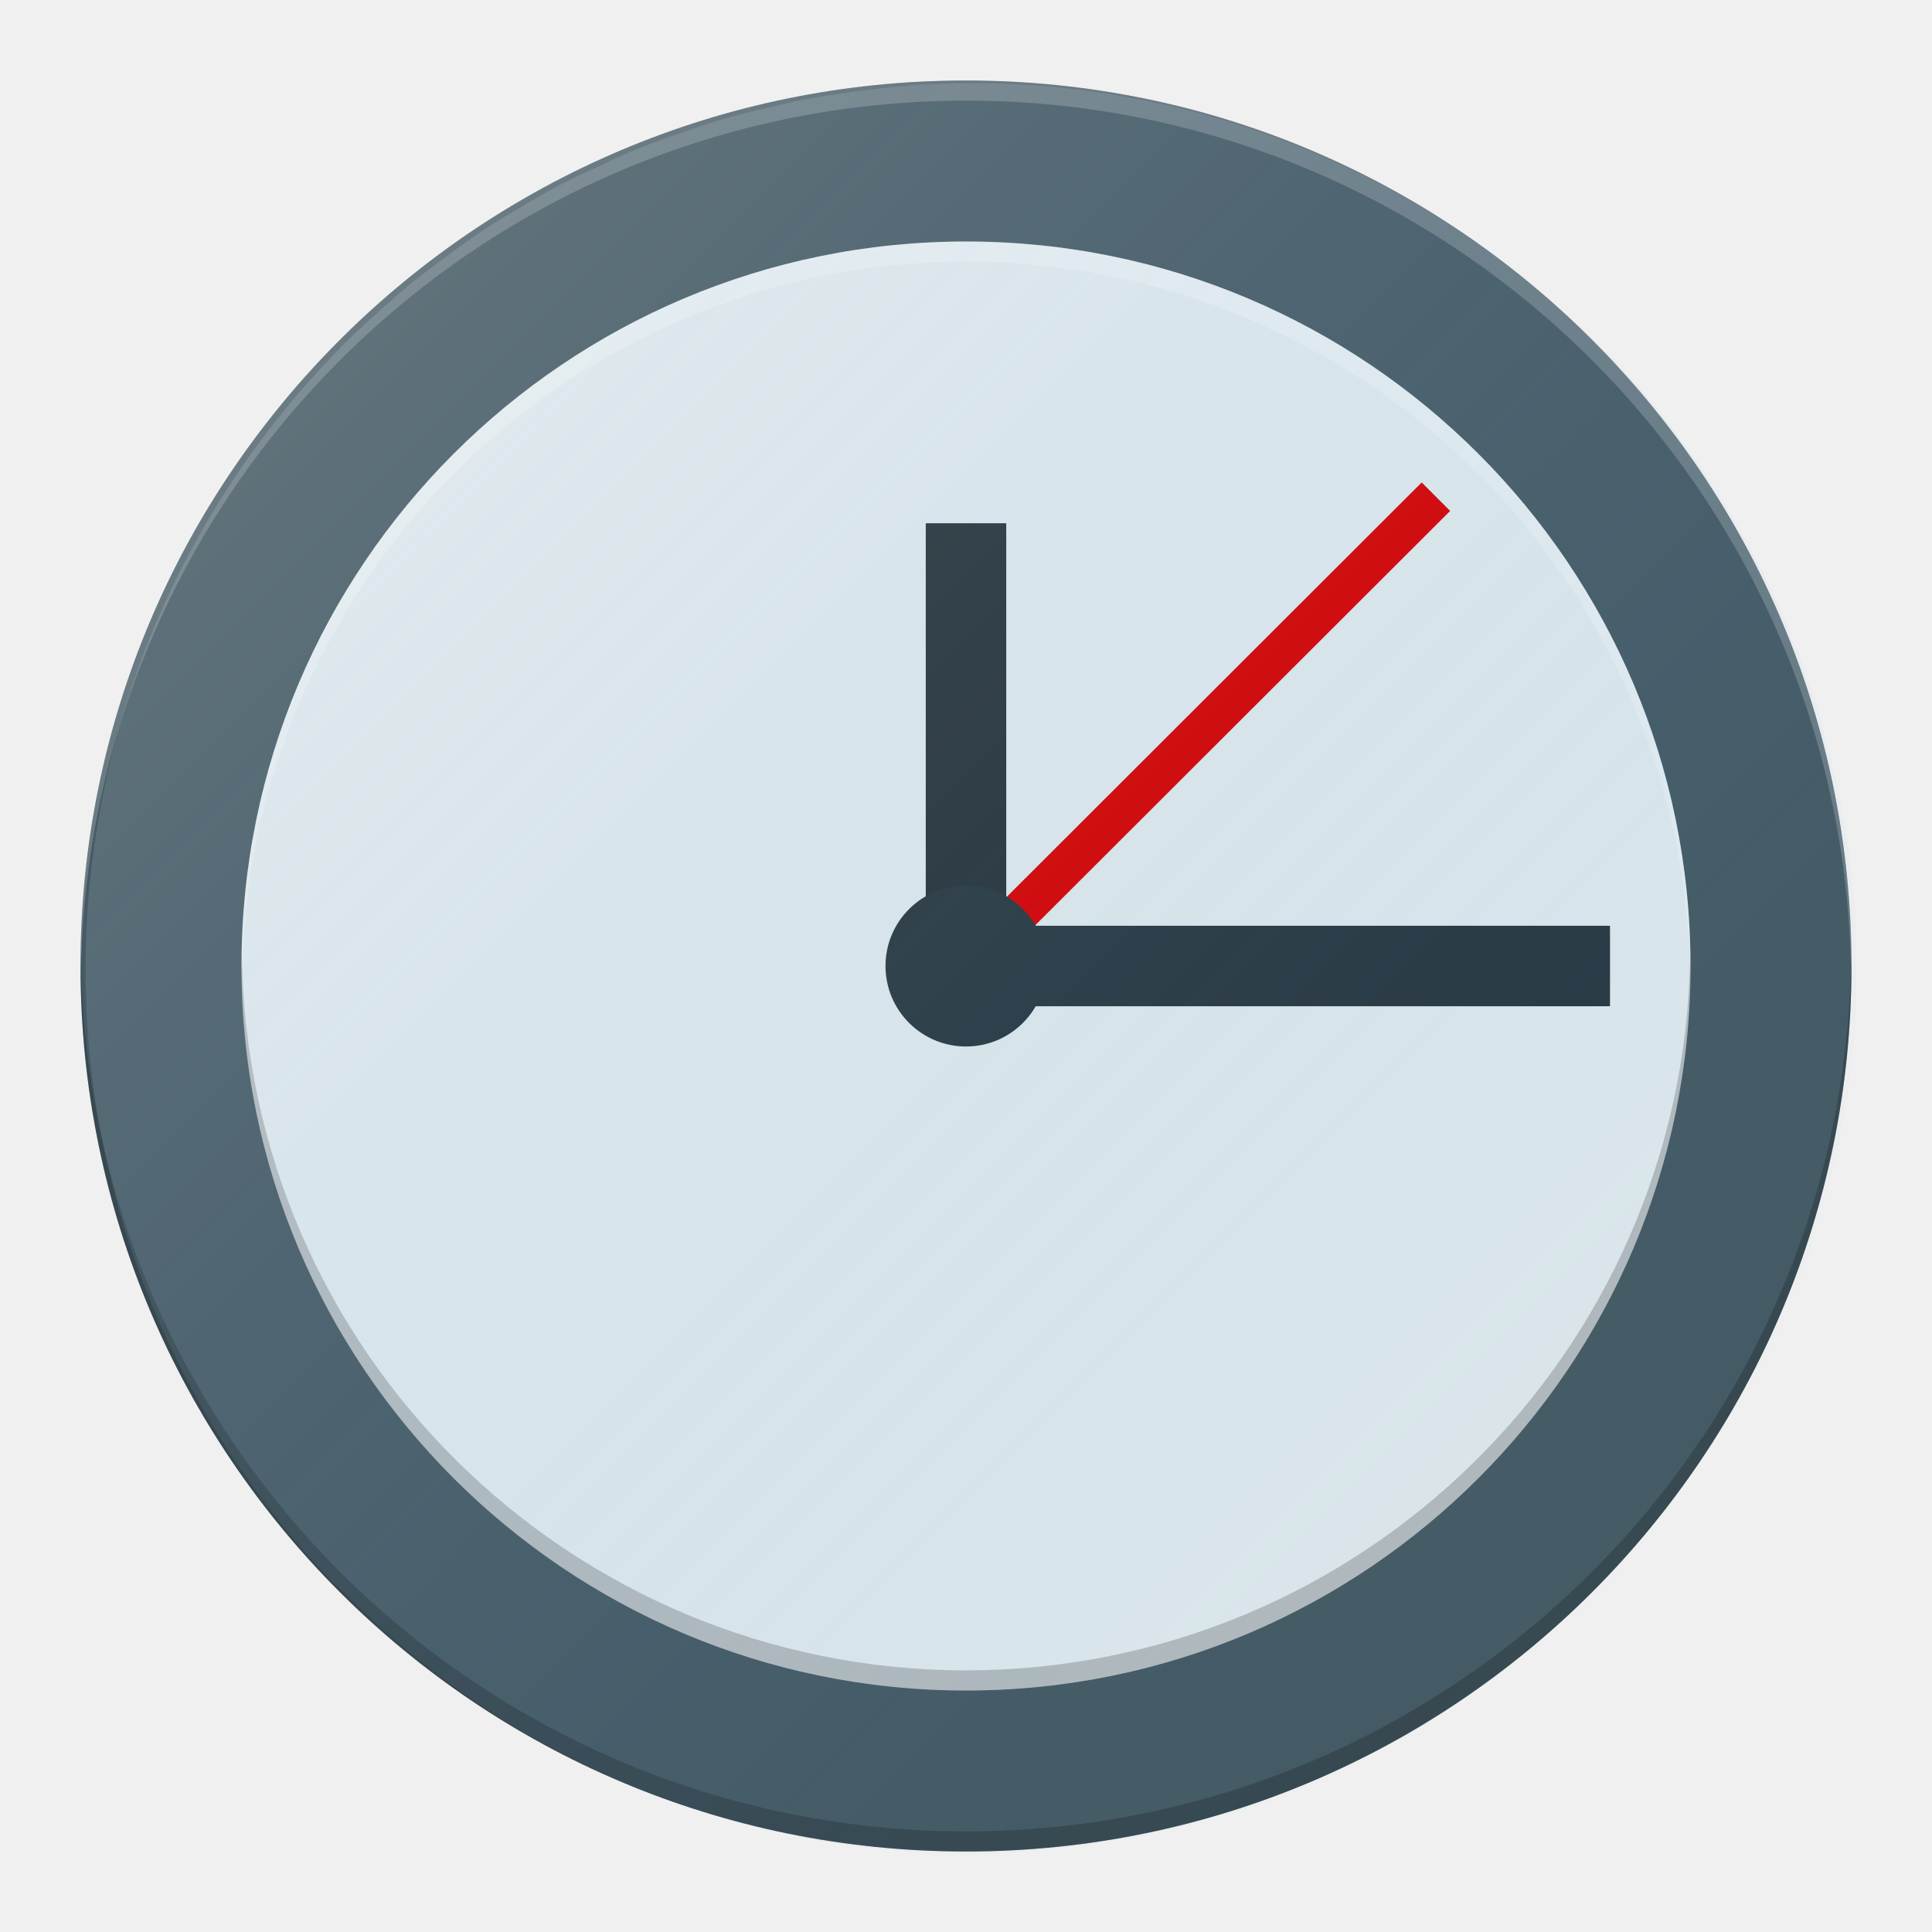
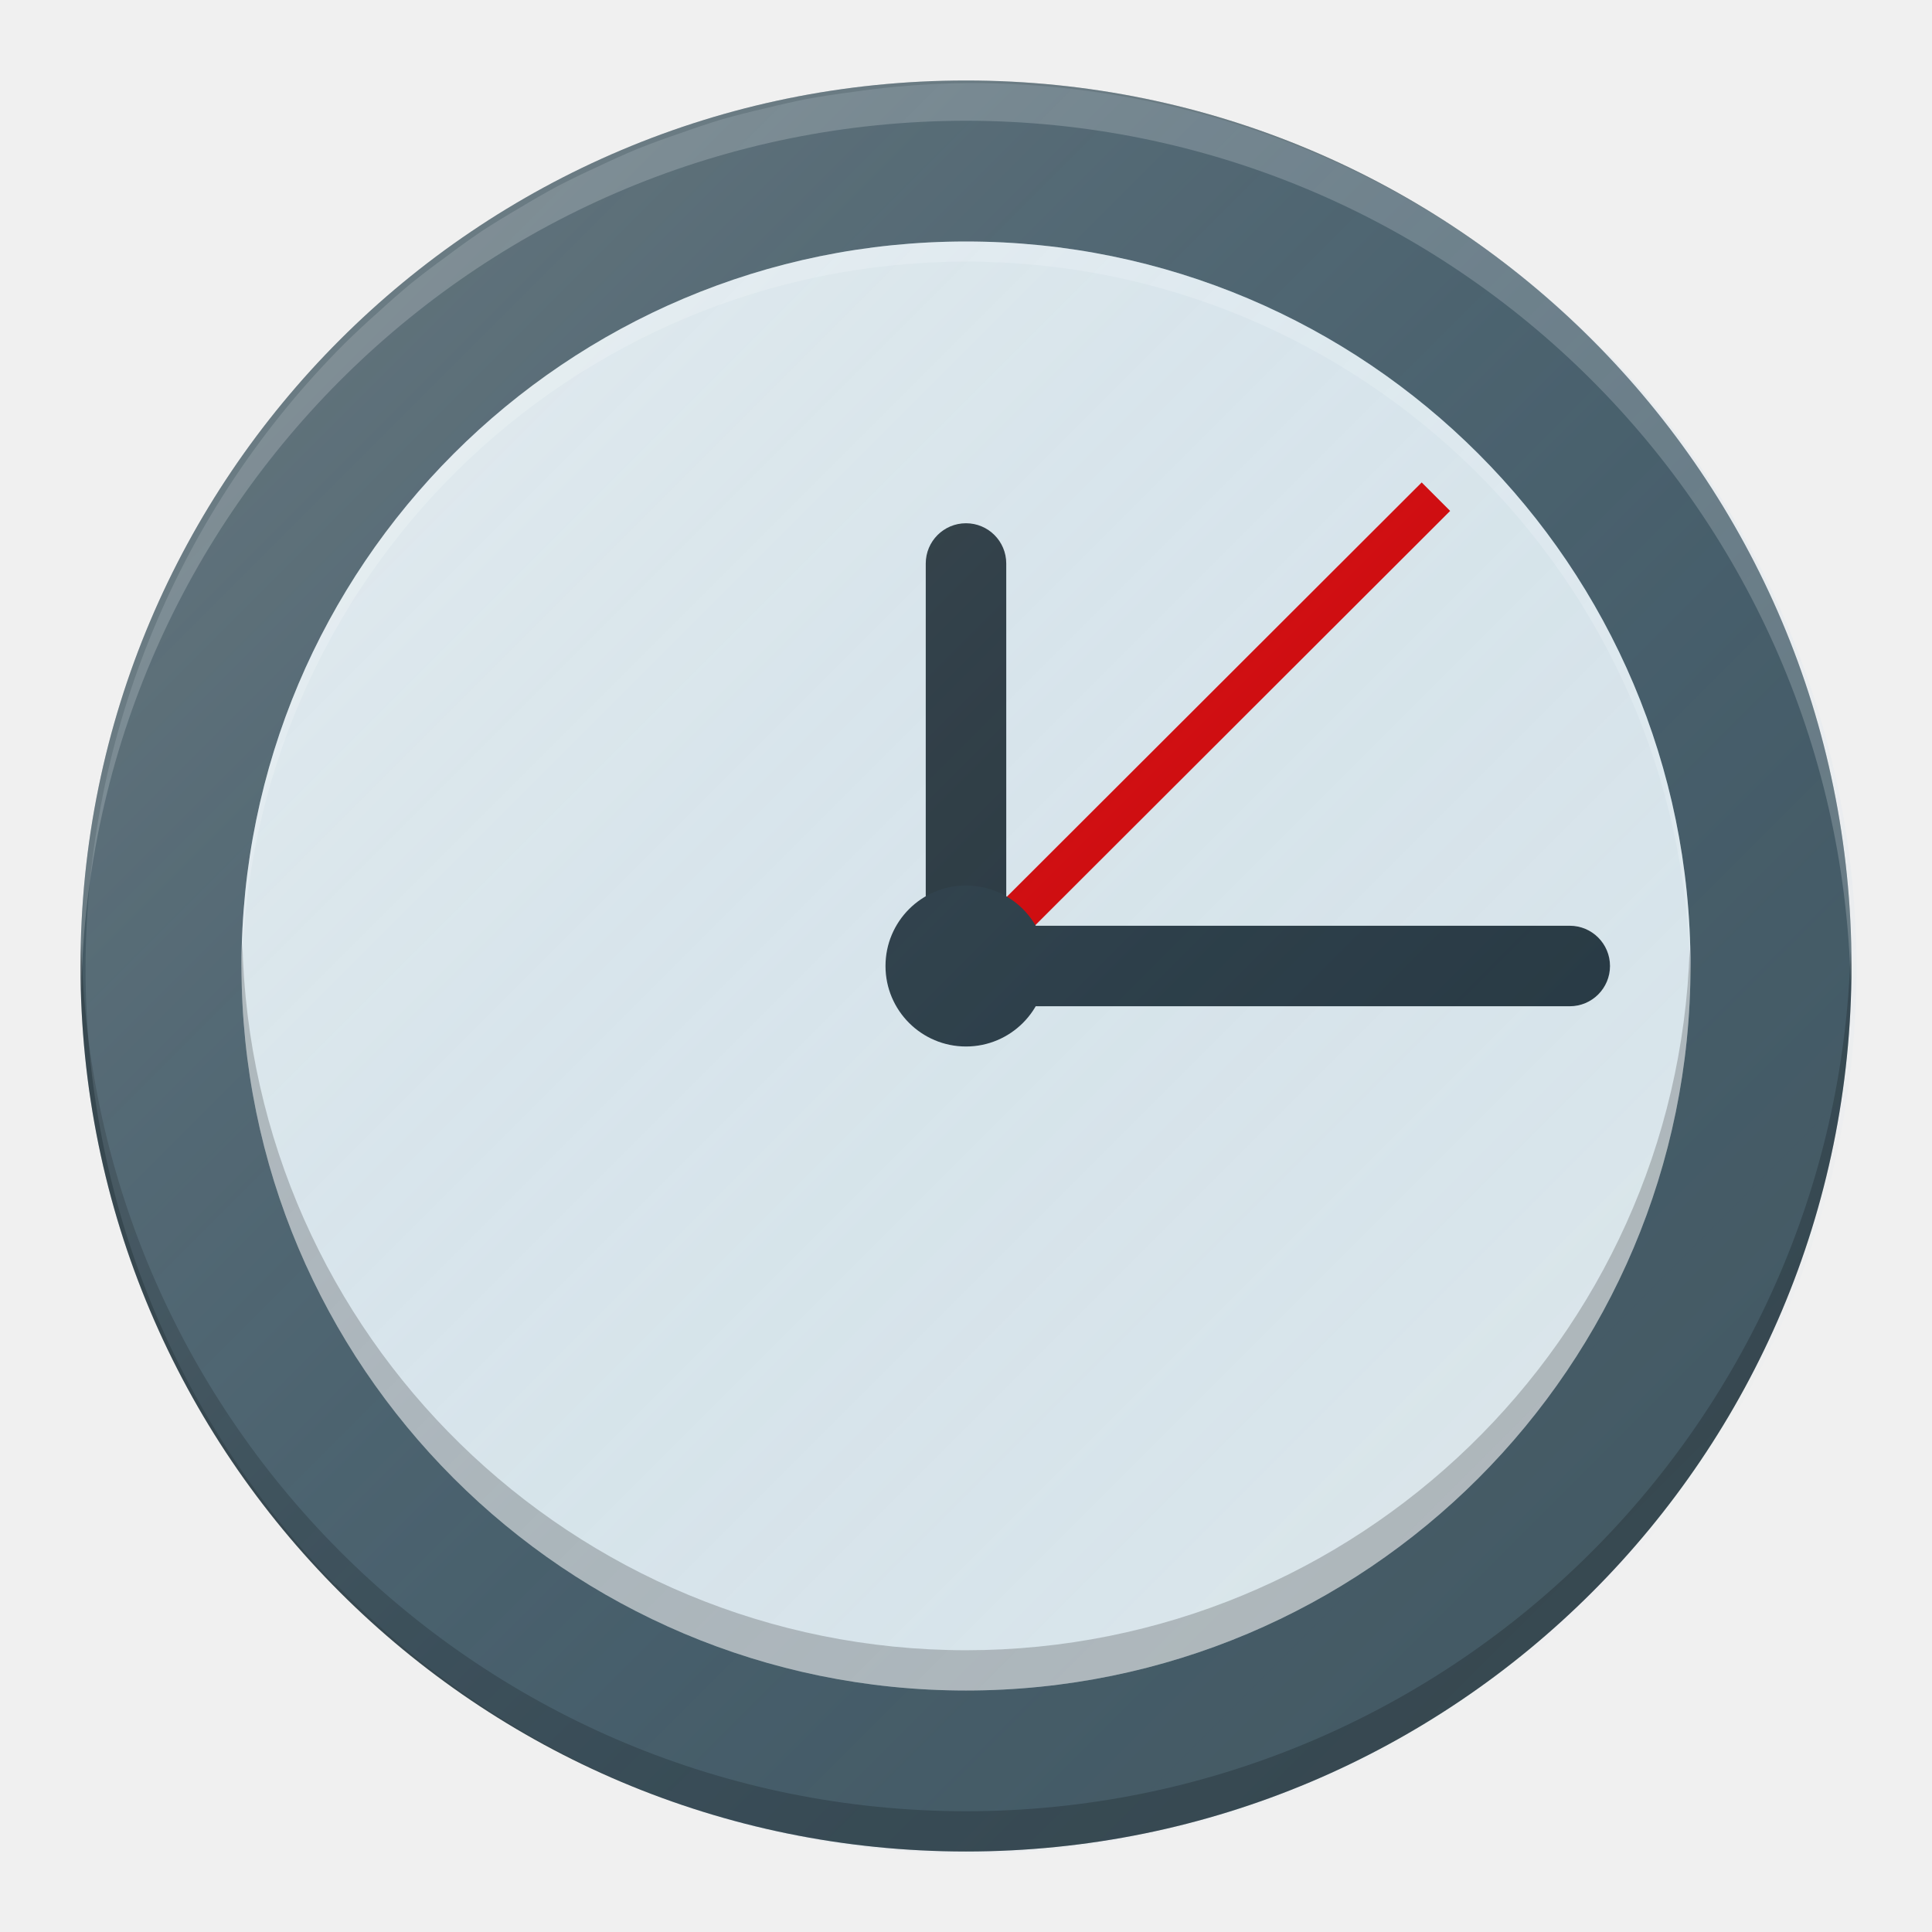
<svg xmlns="http://www.w3.org/2000/svg" xmlns:xlink="http://www.w3.org/1999/xlink" width="48" height="48" viewBox="0 0 48 48" id="svg2" version="1.1">
  <defs id="defs4">
    <filter style="color-interpolation-filters:sRGB" id="filter4630">
      <feFlood flood-opacity="1" flood-color="rgb(0,0,0)" result="flood" id="feFlood4632" />
      <feComposite in="flood" in2="SourceGraphic" operator="in" result="composite1" id="feComposite4634" />
      <feGaussianBlur in="composite1" stdDeviation="0.5" result="blur" id="feGaussianBlur4636" />
      <feOffset dx="0" dy="0.5" result="offset" id="feOffset4638" />
      <feComposite in="SourceGraphic" in2="offset" operator="over" result="composite2" id="feComposite4640" />
    </filter>
    <linearGradient id="linearGradient4165">
      <stop style="stop-color:#ffffff;stop-opacity:0.15" offset="0" id="stop4167" />
      <stop style="stop-color:#177ed5;stop-opacity:0;" offset="1" id="stop4169" />
    </linearGradient>
    <linearGradient xlink:href="#linearGradient4165" id="linearGradient4171-1" x1="7" y1="1011.362" x2="41" y2="1045.362" gradientUnits="userSpaceOnUse" gradientTransform="matrix(0.9565217,0,0,0.9565217,1.16848,44.77416)" />
  </defs>
  <g id="layer1" transform="translate(0,-1004.362)">
    <circle style="fill:#455a64;fill-opacity:1;stroke:none;stroke-width:2;stroke-linecap:round;stroke-linejoin:round;stroke-miterlimit:4;stroke-dasharray:none;stroke-opacity:1" id="path4136" cx="24" cy="1028.362" r="22" />
-     <path style="fill:#ffffff;fill-opacity:0.2;stroke:none;stroke-width:2;stroke-linecap:round;stroke-linejoin:round;stroke-miterlimit:4;stroke-dasharray:none;stroke-opacity:1" d="m 24,1006.362 a 22,22 0 0 0 -22,22 22,22 0 0 0 0.01,0.293 22,22 0 0 1 21.99,-21.793 22,22 0 0 1 21.99,21.707 22,22 0 0 0 0.01,-0.207 22,22 0 0 0 -22,-22 z" id="circle4149" />
-     <path id="path4155" d="m 24,1050.362 a 22,22 0 0 1 -22,-22 22,22 0 0 1 0.01,-0.293 22,22 0 0 0 21.99,21.793 22,22 0 0 0 21.99,-21.707 22,22 0 0 1 0.01,0.207 22,22 0 0 1 -22,22 z" style="fill:#000000;fill-opacity:0.2;stroke:none;stroke-width:2;stroke-linecap:round;stroke-linejoin:round;stroke-miterlimit:4;stroke-dasharray:none;stroke-opacity:1" />
+     <path style="fill:#ffffff;fill-opacity:0.2;stroke:none;stroke-width:2;stroke-linecap:round;stroke-linejoin:round;stroke-miterlimit:4;stroke-dasharray:none;stroke-opacity:1" d="M 24 2 A 22 22 0 0 0 2 24 A 22 22 0 0 0 2.021 24.586 A 22 22 0 0 1 24 3 A 22 22 0 0 1 45.979 24.414 A 22 22 0 0 0 46 24 A 22 22 0 0 0 24 2 z " transform="translate(0,1004.362)" id="circle4155" />
    <circle cy="1028.362" cx="24" id="circle4168" style="fill:#dde7eb;fill-opacity:1;stroke:none;stroke-width:2;stroke-linecap:round;stroke-linejoin:round;stroke-miterlimit:4;stroke-dasharray:none;stroke-opacity:1" r="18" />
-     <rect style="fill:#263238;fill-opacity:1;stroke:none" id="rect4170" width="2" height="12" x="23" y="1017.362" />
+     <rect style="fill:#263238;fill-opacity:1;stroke:none" id="rect4170" width="2" height="12" x="23" y="1017.362" ry="1" rx="1" />
    <path style="fill:#ffffff;fill-opacity:0.2;stroke:none;stroke-width:2;stroke-linecap:round;stroke-linejoin:round;stroke-miterlimit:4;stroke-dasharray:none;stroke-opacity:1" d="M 24 6 A 18 18 0 0 0 6 24 A 18 18 0 0 0 6.01 24.293 A 18 18 0 0 1 24 6.5 A 18 18 0 0 1 41.99 24.207 A 18 18 0 0 0 42 24 A 18 18 0 0 0 24 6 z " transform="translate(0,1004.362)" id="circle4174" />
-     <path id="path4179" d="M 24,1046.362 A 18,18 0 0 1 6,1028.362 a 18,18 0 0 1 0.01,-0.293 18,18 0 0 0 17.99,17.793 18,18 0 0 0 17.99,-17.707 18,18 0 0 1 0.01,0.207 18,18 0 0 1 -18,18 z" style="fill:#000000;fill-opacity:0.2;stroke:none;stroke-width:2;stroke-linecap:round;stroke-linejoin:round;stroke-miterlimit:4;stroke-dasharray:none;stroke-opacity:1" />
    <rect style="fill:#d50000;fill-opacity:1;stroke:none" id="rect4161" width="1" height="16" x="-745.102" y="-709.198" transform="matrix(-0.7066384,-0.7075749,0.7075749,-0.7066384,0,0)" />
    <circle style="fill:#28373f;fill-opacity:1;stroke:none" id="path4153" cx="24" cy="1028.362" r="2" />
-     <rect style="fill:#28373f;fill-opacity:1;stroke:none" id="rect4157" width="17" height="2" x="23" y="1027.362" />
+     <rect style="fill:#28373f;fill-opacity:1;stroke:none" id="rect4157" width="17" height="2" x="23" y="1027.362" ry="1" rx="1" />
+     <path id="path4160" d="m 24,1050.362 a 22,22 0 0 1 -22,-22 22,22 0 0 1 0.021,-0.586 A 22,22 0 0 0 24,1049.362 a 22,22 0 0 0 21.979,-21.414 22,22 0 0 1 0.021,0.414 22,22 0 0 1 -22,22 z" style="fill:#000000;fill-opacity:0.2;stroke:none;stroke-width:2;stroke-linecap:round;stroke-linejoin:round;stroke-miterlimit:4;stroke-dasharray:none;stroke-opacity:1" />
    <path style="fill:url(#linearGradient4171-1);fill-opacity:1;stroke:none;stroke-width:2;stroke-linecap:round;stroke-linejoin:round;stroke-miterlimit:4;stroke-dasharray:none;stroke-opacity:1" d="m 24.125,1006.425 a 22,22 0 0 0 -1.891,0.095 22,22 0 0 0 -1.037,0.125 22,22 0 0 0 -1.143,0.174 22,22 0 0 0 -1.022,0.23 22,22 0 0 0 -1.102,0.28 22,22 0 0 0 -1.016,0.338 22,22 0 0 0 -1.065,0.389 22,22 0 0 0 -0.975,0.437 22,22 0 0 0 -1.009,0.488 22,22 0 0 0 -0.94,0.538 22,22 0 0 0 -0.955,0.585 22,22 0 0 0 -0.876,0.628 22,22 0 0 0 -0.893,0.68 22,22 0 0 0 -0.788,0.691 22,22 0 0 0 -0.846,0.788 22,22 0 0 0 -6.442,15.534 22,22 0 0 0 6.197,15.304 l 0.032,0 a 22,22 0 0 0 15.771,6.696 22,22 0 0 0 1.868,-0.094 22,22 0 0 0 1.082,-0.131 22,22 0 0 0 1.121,-0.17 22,22 0 0 0 1.022,-0.23 22,22 0 0 0 1.102,-0.28 22,22 0 0 0 1.016,-0.338 22,22 0 0 0 1.065,-0.389 22,22 0 0 0 0.975,-0.437 22,22 0 0 0 1.009,-0.488 22,22 0 0 0 0.94,-0.538 22,22 0 0 0 0.955,-0.585 22,22 0 0 0 0.876,-0.628 22,22 0 0 0 0.893,-0.68 22,22 0 0 0 0.788,-0.691 22,22 0 0 0 0.846,-0.788 22,22 0 0 0 6.442,-15.533 22,22 0 0 0 -6.199,-15.304 l -0.03,0 A 22,22 0 0 0 24.125,1006.425 Z" id="circle4163-3" />
+     <path style="fill:#000000;fill-opacity:0.2;stroke:none;stroke-width:2;stroke-linecap:round;stroke-linejoin:round;stroke-miterlimit:4;stroke-dasharray:none;stroke-opacity:1" d="M 24,1046.362 A 18,18 0 0 1 6,1028.362 a 18,18 0 0 1 0.021,-0.586 18,18 0 0 0 17.979,17.586 18,18 0 0 0 17.979,-17.414 18,18 0 0 1 0.021,0.414 18,18 0 0 1 -18,18 z" id="circle4162" />
  </g>
</svg>
